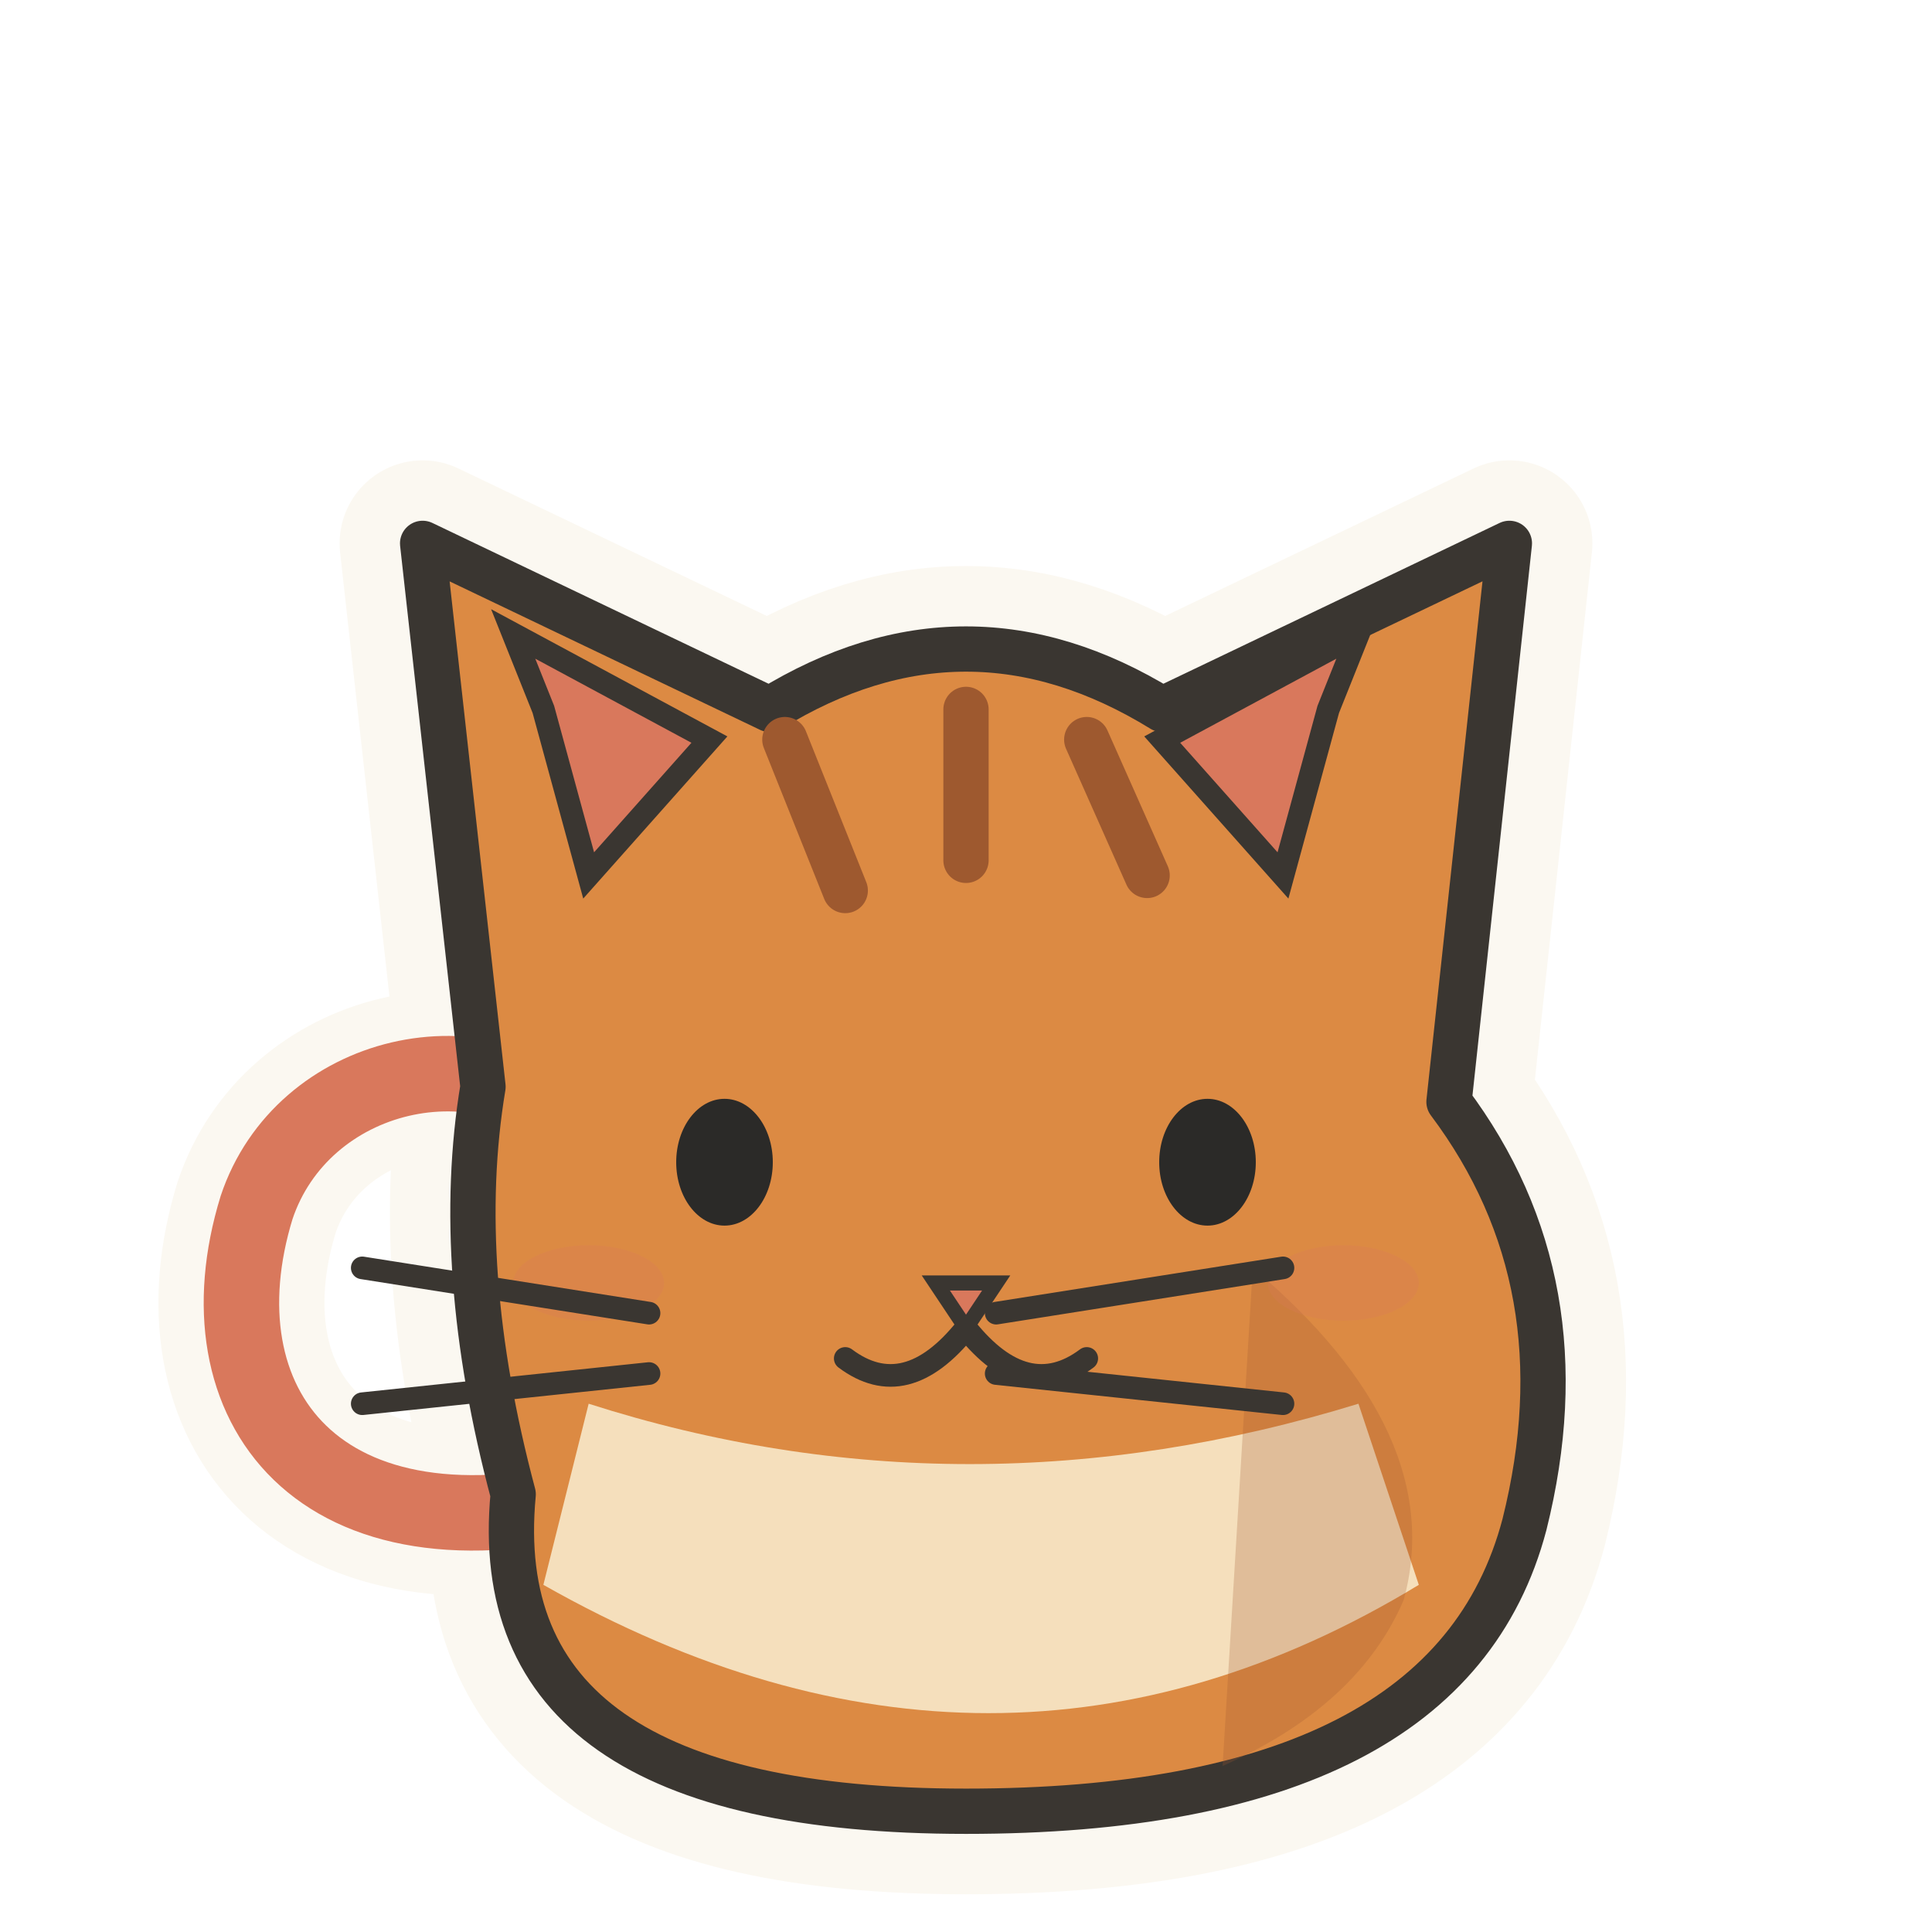
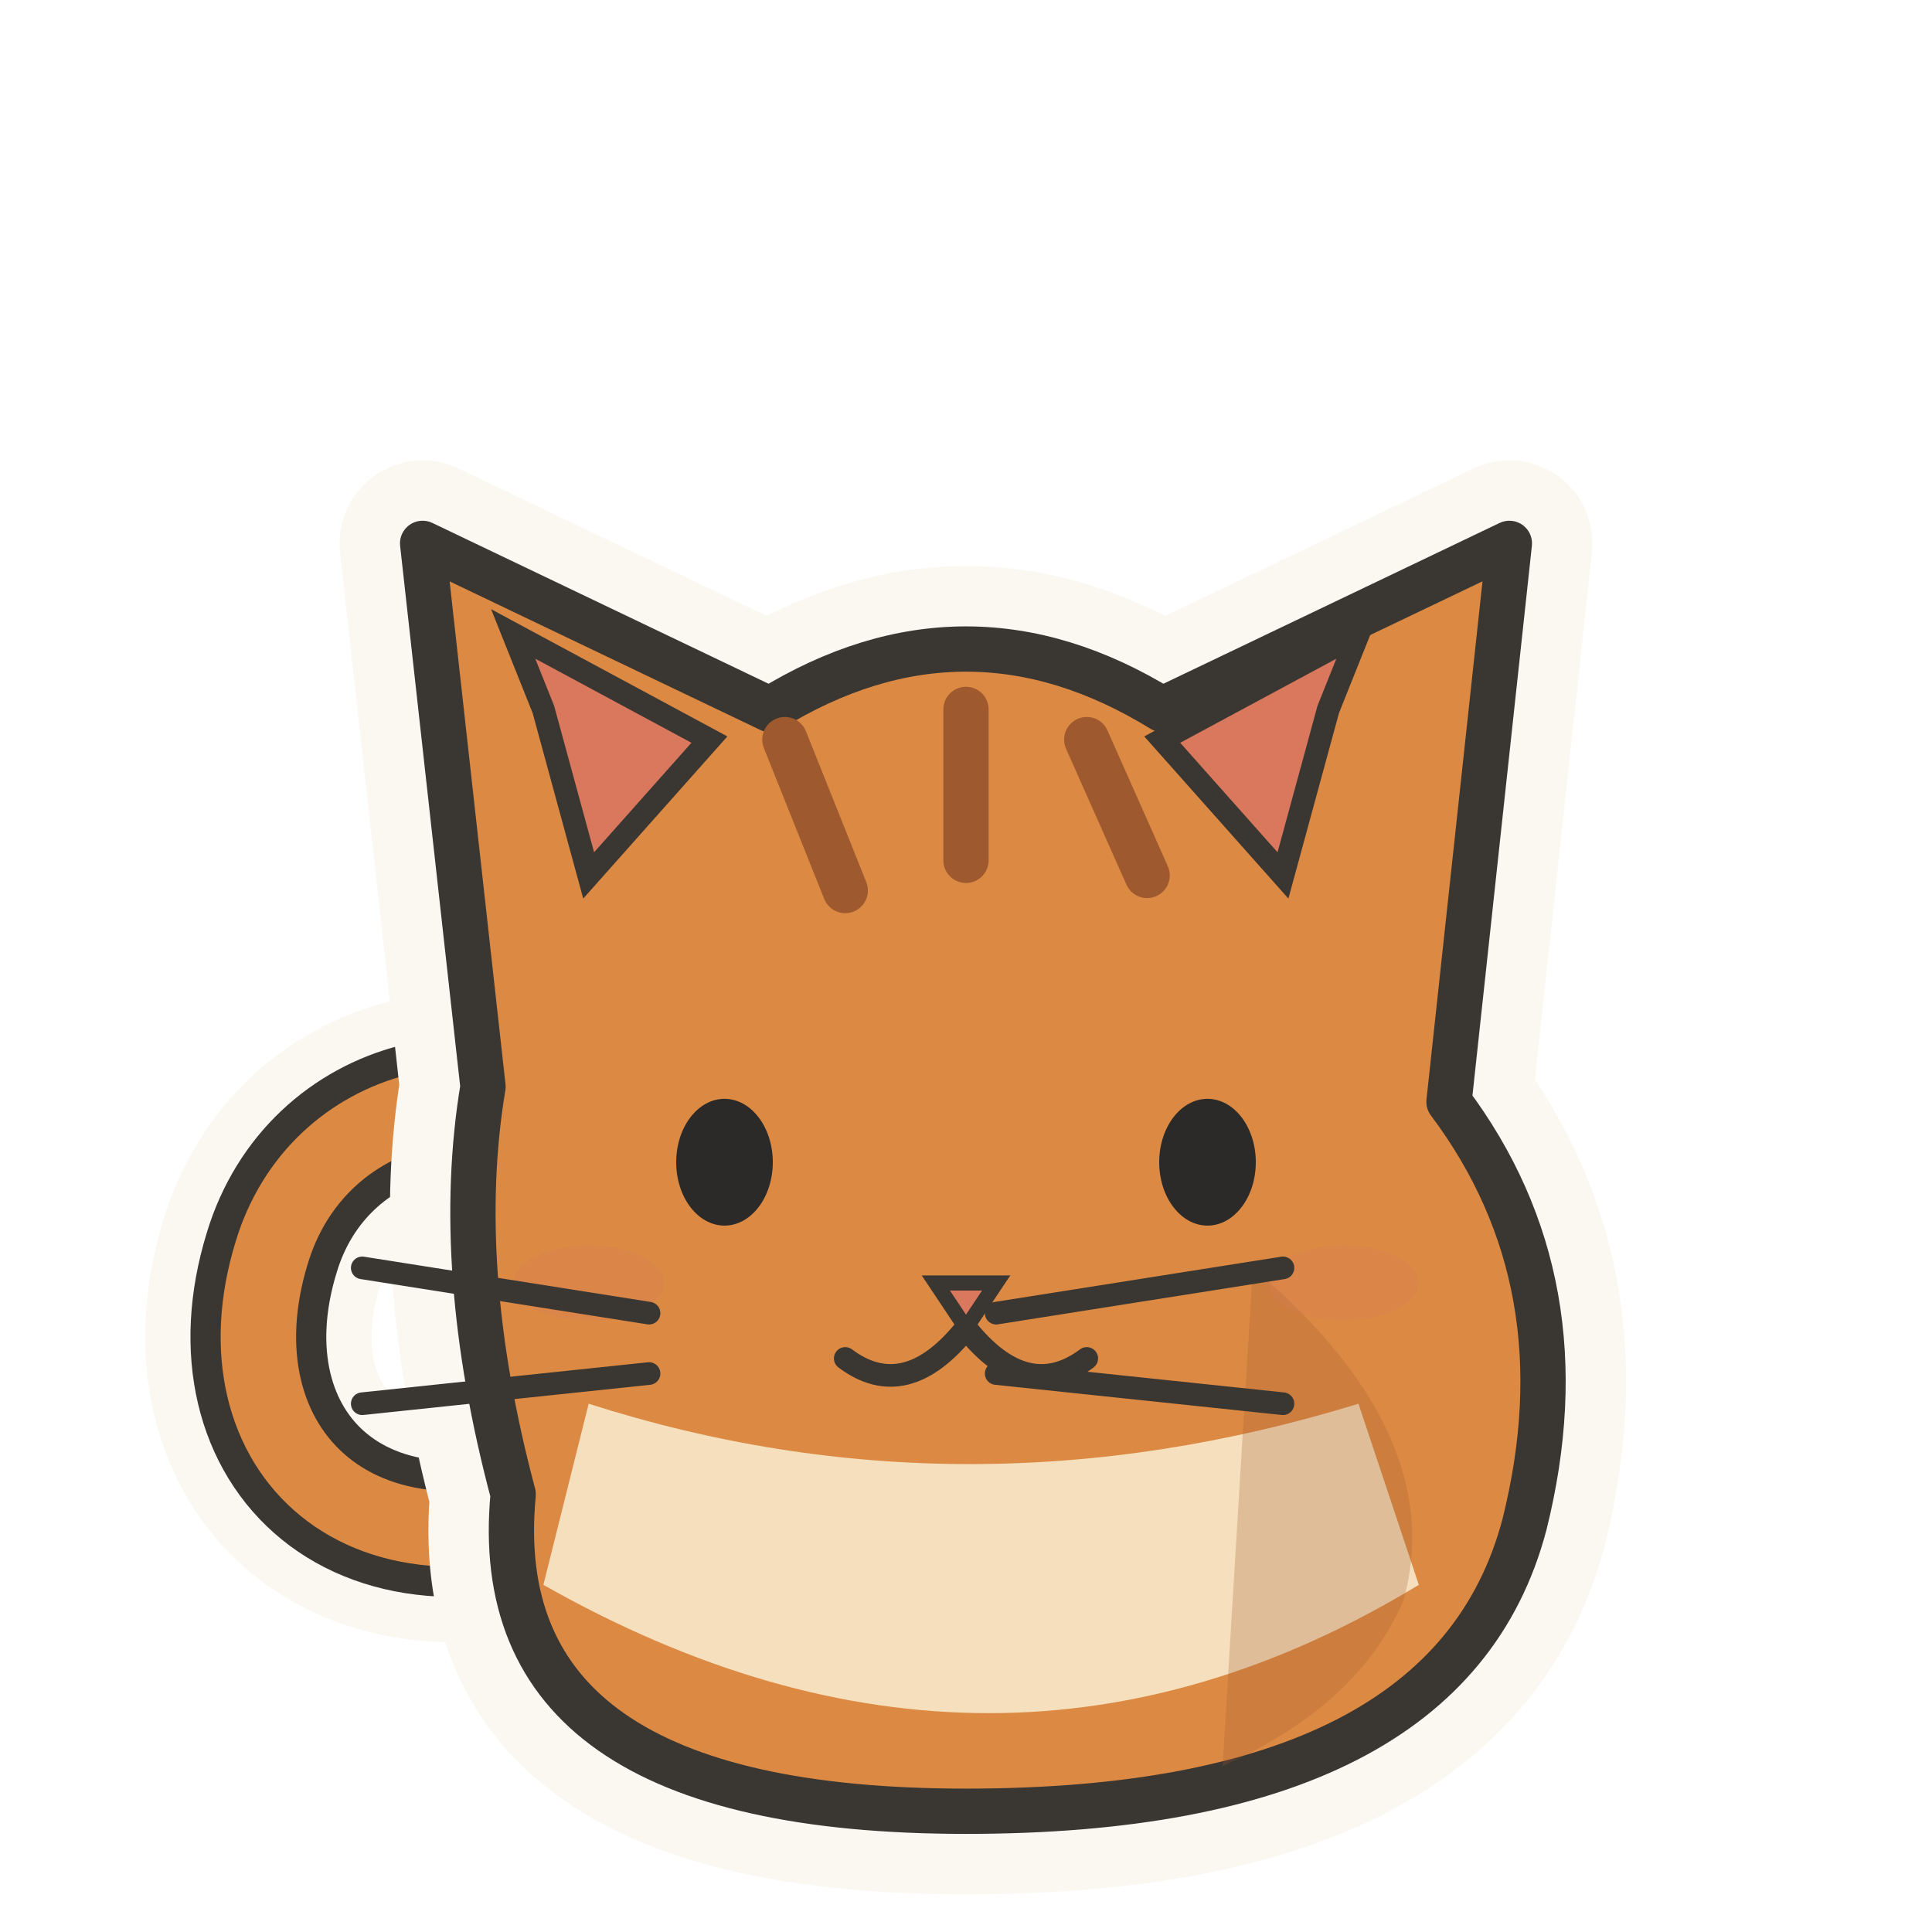
<svg xmlns="http://www.w3.org/2000/svg" viewBox="0 0 128 128" role="img" aria-labelledby="title desc">
  <style>
    .tail{transform-box:fill-box;transform-origin:20% 90%;animation:tail 2.4s ease-in-out infinite alternate}
    .eye{transform-box:fill-box;transform-origin:center;animation:blink 5.2s 1.7s infinite}
    @keyframes tail{to{transform:rotate(8deg)}}
    @keyframes blink{0%,95%,100%{transform:scaleY(1)}97%{transform:scaleY(.1)}}
    @media(prefers-reduced-motion:reduce){.tail,.eye{animation:none}}
  </style>
-   <g stroke="#fbf8f1" stroke-width="11" stroke-linecap="round" stroke-linejoin="round">
-     <path class="tail" d="M40 99C21 104 13 93 17 80c3-9 15-12 22-5" fill="none" />
-     <path d="M32 72 28 36 51 47Q64 39 77 47l23-11-4 37q9 12 5 28-5 19-37 19T34 99q-4-15-2-27Z" />
-   </g>
-   <path class="tail" d="M40 99C21 104 13 93 17 80c3-9 15-12 22-5" fill="none" stroke="#d9785c" stroke-width="5" stroke-linecap="round" />
+   <path class="tail" d="M40 99C24 106 14 96 18 83c3-10 15-13 23-6" fill="none" stroke="#fbf8f1" stroke-width="15" stroke-linecap="round" stroke-linejoin="round" />
+   <path class="tail" d="M40 99C24 106 14 96 18 83c3-10 15-13 23-6" fill="none" stroke="#3a3631" stroke-width="9" stroke-linecap="round" stroke-linejoin="round" />
+   <path class="tail" d="M40 99C24 106 14 96 18 83c3-10 15-13 23-6" fill="none" stroke="#dc8a43" stroke-width="5" stroke-linecap="round" stroke-linejoin="round" />
+   <path d="M32 72 28 36 51 47Q64 39 77 47l23-11-4 37q9 12 5 28-5 19-37 19T34 99q-4-15-2-27Z" fill="#fbf8f1" stroke="#fbf8f1" stroke-width="11" stroke-linejoin="round" />
  <path d="M32 72 28 36 51 47Q64 39 77 47l23-11-4 37q9 12 5 28-5 19-37 19T34 99q-4-15-2-27Z" fill="#dc8a43" stroke="#3a3631" stroke-width="3" stroke-linejoin="round" />
  <path d="m36 47-2-5 13 7-8 9Zm52 0 2-5-13 7 8 9Z" fill="#d9785c" stroke="#3a3631" stroke-width="1.5" />
  <path d="M39 93q25 8 51 0l4 12q-28 17-58 0Z" fill="#f5dfbc" />
  <path d="M83 84q13 11 10 22-3 7-12 11Z" fill="#9e592f" opacity=".25" />
  <path d="M52 49l4 10m8-12v10m8-8 4 9" fill="none" stroke="#9e592f" stroke-width="3" stroke-linecap="round" />
  <ellipse class="eye" cx="48" cy="77" rx="3.2" ry="4.2" fill="#2b2a28" />
  <ellipse class="eye" cx="80" cy="77" rx="3.2" ry="4.2" fill="#2b2a28" />
  <ellipse cx="39" cy="85" rx="5" ry="2.5" fill="#d9785c" opacity=".25" />
  <ellipse cx="89" cy="85" rx="5" ry="2.5" fill="#d9785c" opacity=".25" />
  <path d="m62 85 4 0-2 3Z" fill="#d9785c" stroke="#3a3631" stroke-width="1" />
  <path d="M64 88q-4 5-8 2m8-2q4 5 8 2" fill="none" stroke="#3a3631" stroke-width="1.5" stroke-linecap="round" />
  <path d="M43 87 24 84m19 7-19 2m42-6 19-3m-19 7 19 2" fill="none" stroke="#3a3631" stroke-width="1.5" stroke-linecap="round" />
</svg>
